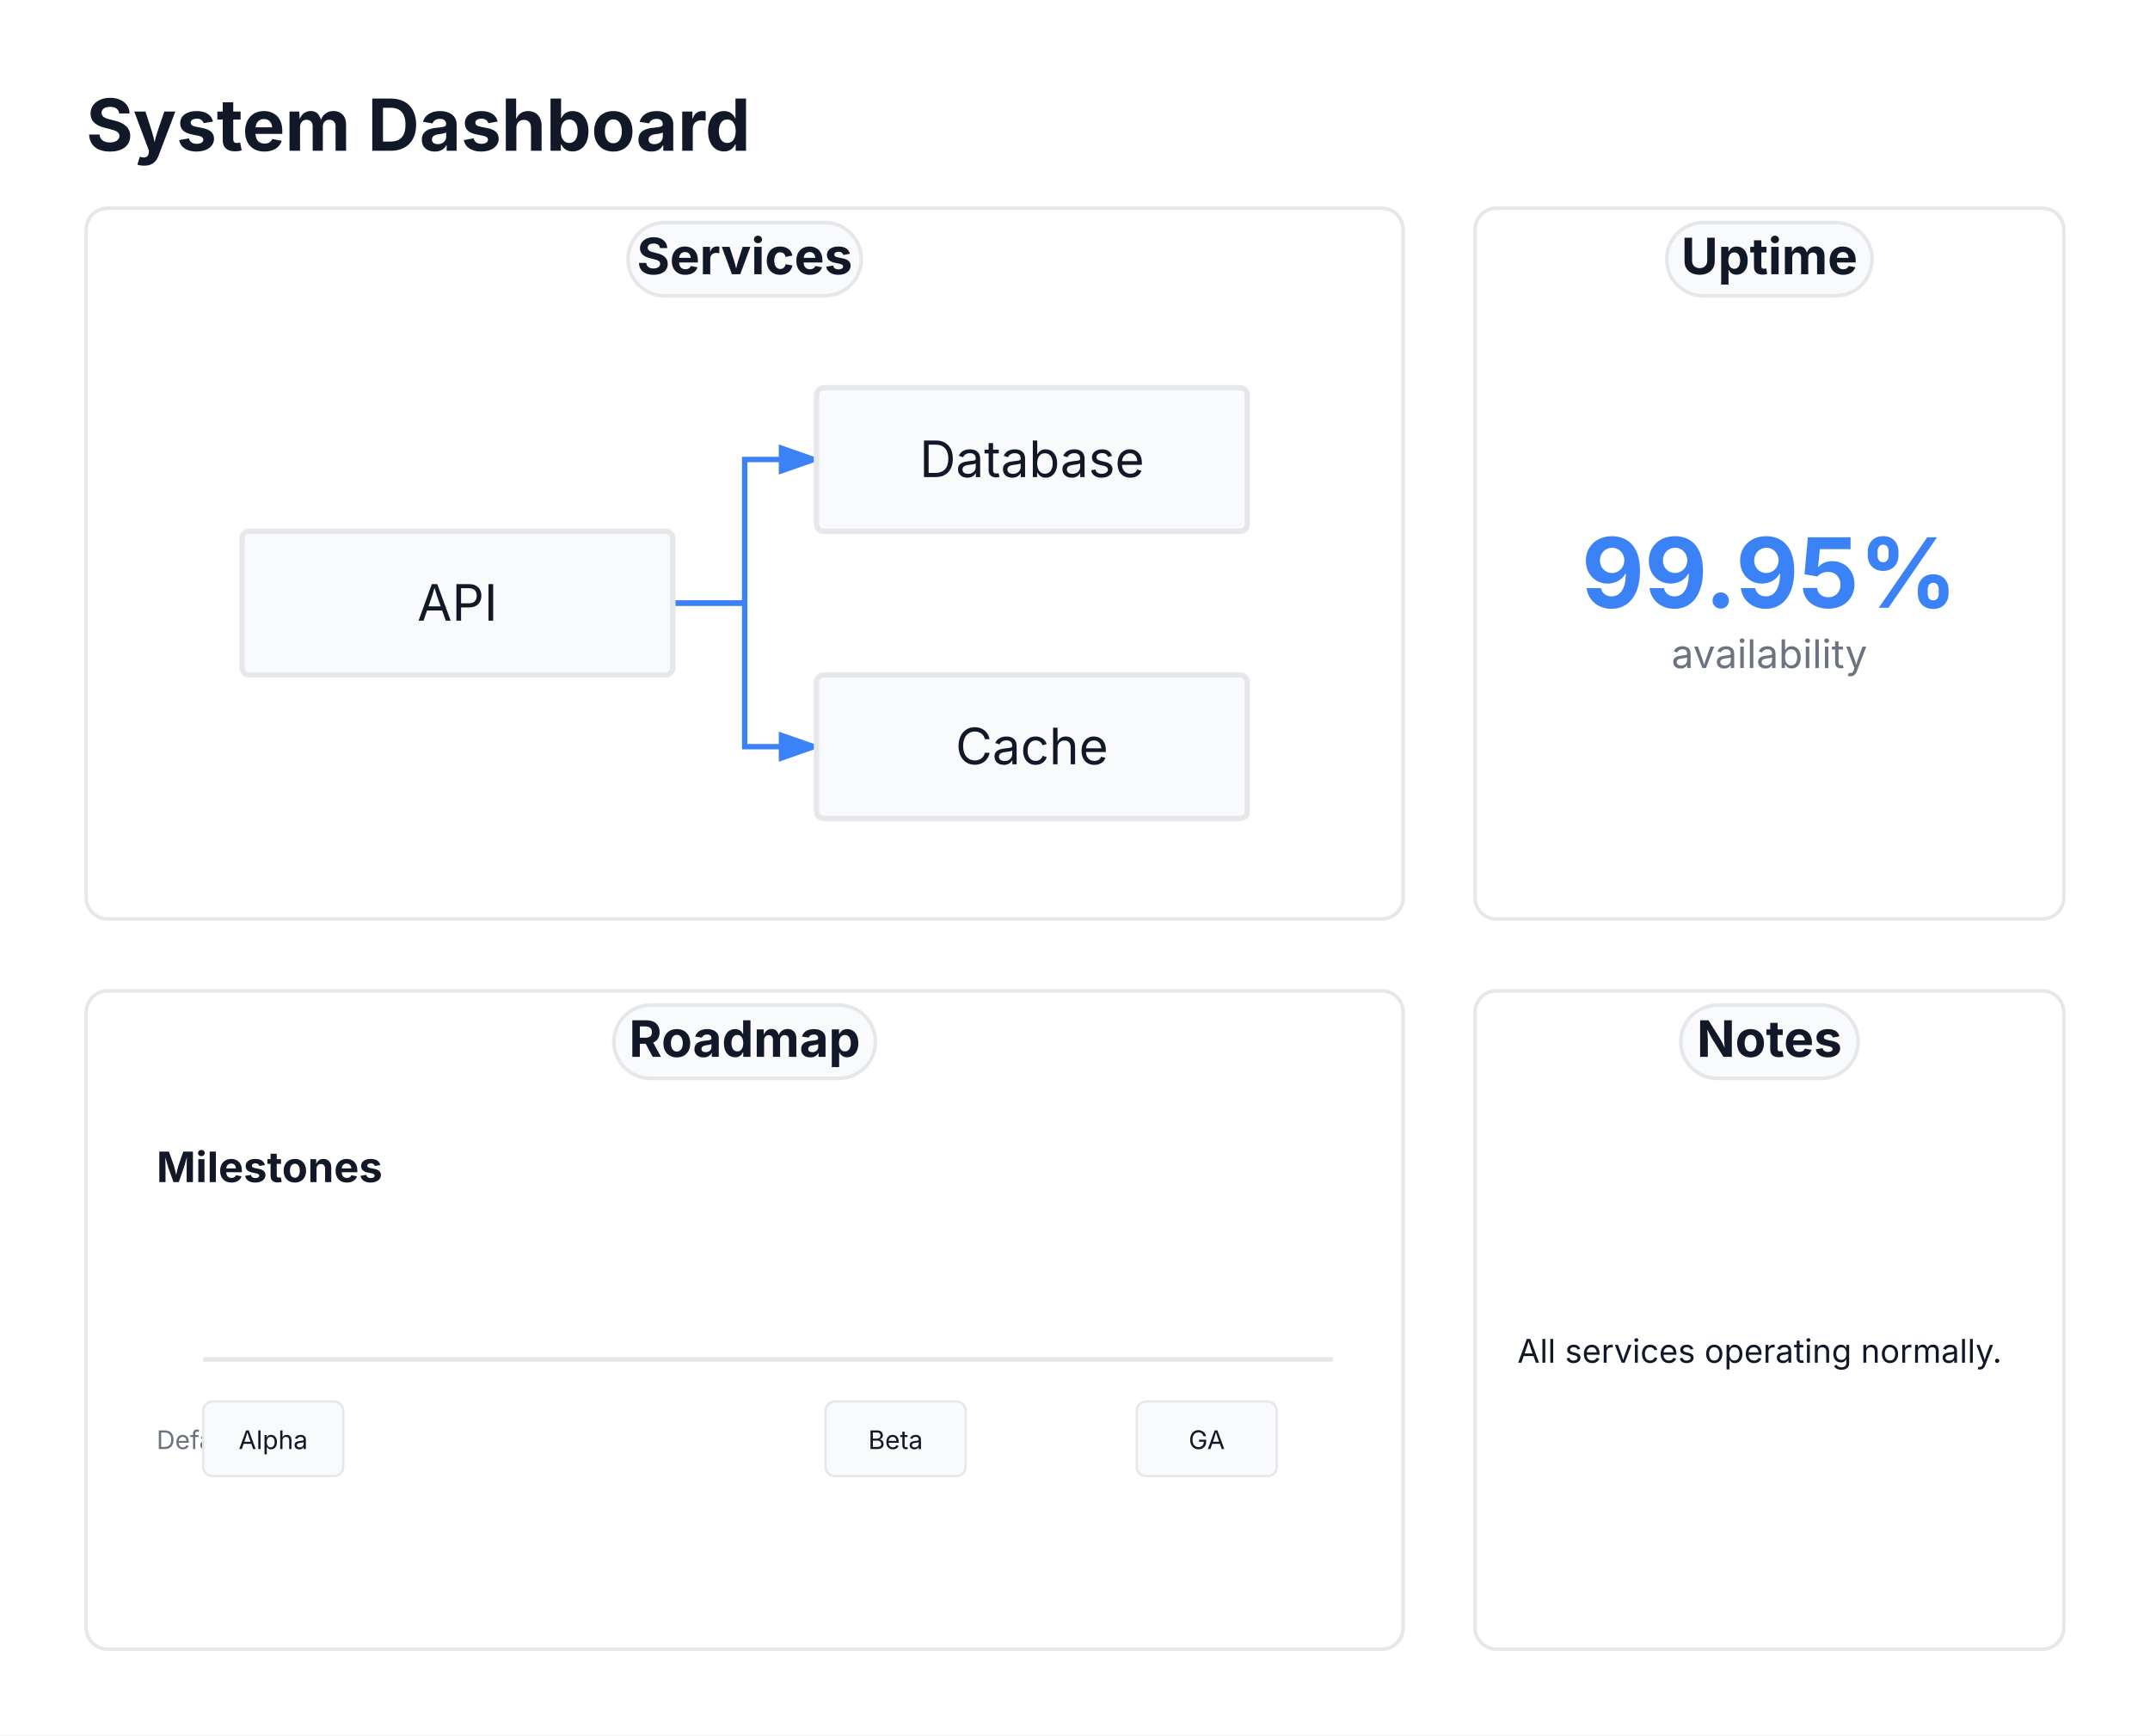
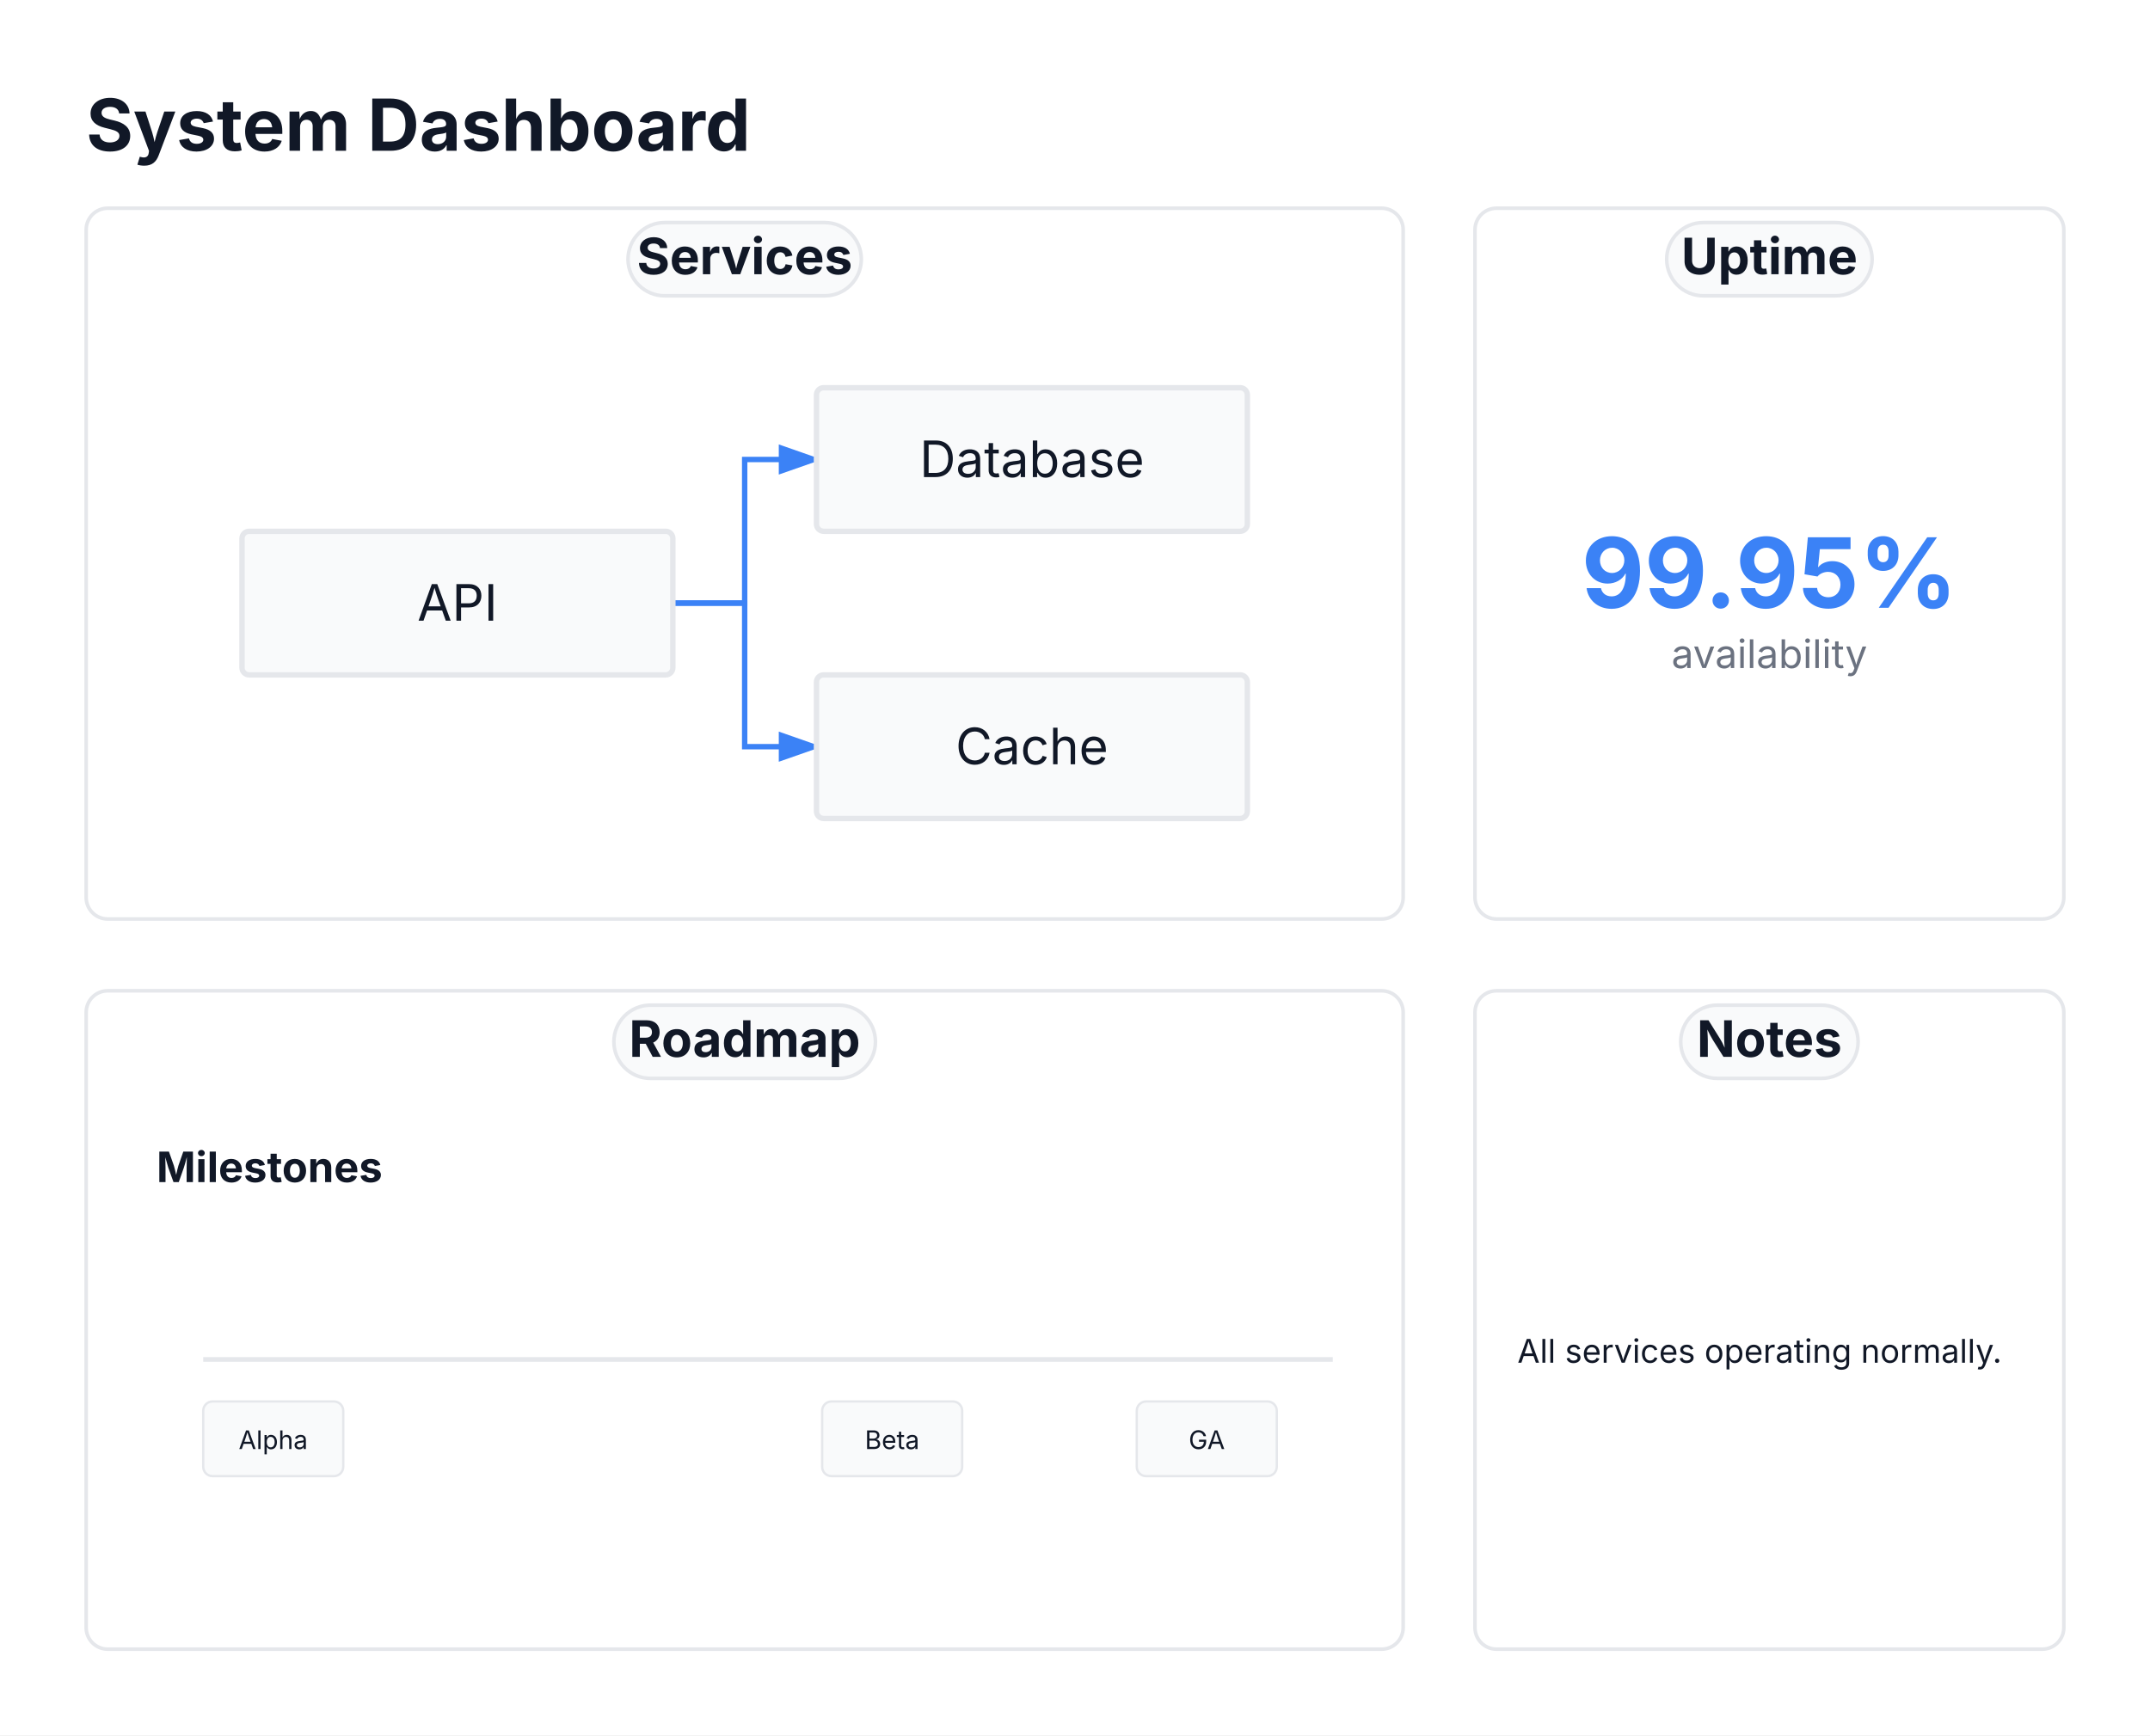
<svg xmlns="http://www.w3.org/2000/svg" viewBox="0 0 598.8 483.4" width="598.8" height="483.4">
  <defs>
    <marker id="triton-arrow" markerWidth="8" markerHeight="5.6" refX="7" refY="2.8" orient="auto">
      <polygon points="0 0, 8 2.8, 0 5.6" fill="#3B82F6" />
    </marker>
  </defs>
  <rect width="100%" height="100%" fill="#FFFFFF" />
  <text x="24" y="42" font-size="20" font-family="Inter, system-ui, -apple-system, sans-serif" fill="#111827" font-weight="bold">System Dashboard</text>
  <rect x="24" y="58" width="366.8" height="198" fill="#FFFFFF" stroke="#E5E7EB" stroke-width="1" rx="6" />
  <rect x="410.8" y="58" width="164" height="198" fill="#FFFFFF" stroke="#E5E7EB" stroke-width="1" rx="6" />
  <rect x="24" y="276" width="366.8" height="183.4" fill="#FFFFFF" stroke="#E5E7EB" stroke-width="1" rx="6" />
  <rect x="410.8" y="276" width="164" height="183.4" fill="#FFFFFF" stroke="#E5E7EB" stroke-width="1" rx="6" />
  <rect x="174.911" y="62" width="64.979" height="20.4" fill="#F9FAFB" stroke="#E5E7EB" stroke-width="1" rx="10.2" />
  <text x="207.4" y="76.4" font-size="14" font-family="Inter, system-ui, -apple-system, sans-serif" fill="#111827" text-anchor="middle" font-weight="bold">Services</text>
  <g transform="translate(43.4, 84) scale(1)">
    <path d="M 144 84 L 164 84 L 164 44 L 184 44" stroke="#3B82F6" stroke-width="1.5" fill="none" marker-end="url(#triton-arrow)" />
    <path d="M 144 84 L 164 84 L 164 124 L 184 124" stroke="#3B82F6" stroke-width="1.5" fill="none" marker-end="url(#triton-arrow)" />
    <g id="api">
      <rect x="24" y="64" width="120" height="40" fill="#F9FAFB" stroke="#E5E7EB" stroke-width="1.5" rx="2" />
      <text x="84" y="88.9" font-size="14" font-family="Inter, system-ui, -apple-system, sans-serif" fill="#111827" text-anchor="middle">API</text>
    </g>
    <g id="db">
      <rect x="184" y="24" width="120" height="40" fill="#F9FAFB" stroke="#E5E7EB" stroke-width="1.5" rx="2" />
      <text x="244" y="48.9" font-size="14" font-family="Inter, system-ui, -apple-system, sans-serif" fill="#111827" text-anchor="middle">Database</text>
    </g>
    <g id="cache">
      <rect x="184" y="104" width="120" height="40" fill="#F9FAFB" stroke="#E5E7EB" stroke-width="1.5" rx="2" />
      <text x="244" y="128.9" font-size="14" font-family="Inter, system-ui, -apple-system, sans-serif" fill="#111827" text-anchor="middle">Cache</text>
    </g>
  </g>
  <rect x="464.194" y="62" width="57.213" height="20.4" fill="#F9FAFB" stroke="#E5E7EB" stroke-width="1" rx="10.2" />
  <text x="492.8" y="76.4" font-size="14" font-family="Inter, system-ui, -apple-system, sans-serif" fill="#111827" text-anchor="middle" font-weight="bold">Uptime</text>
  <g transform="translate(452.3, 135.7) scale(1)">
    <text x="40.5" y="33.6" font-size="27" font-family="Inter, system-ui, -apple-system, sans-serif" fill="#3B82F6" text-anchor="middle" font-weight="bold">99.95%</text>
    <text x="40.5" y="50.4" font-size="11" font-family="Inter, system-ui, -apple-system, sans-serif" fill="#6B7280" text-anchor="middle">availability</text>
  </g>
  <rect x="170.974" y="280" width="72.852" height="20.4" fill="#F9FAFB" stroke="#E5E7EB" stroke-width="1" rx="10.2" />
  <text x="207.4" y="294.4" font-size="14" font-family="Inter, system-ui, -apple-system, sans-serif" fill="#111827" text-anchor="middle" font-weight="bold">Roadmap</text>
  <g transform="translate(28, 302) scale(0.65)">
    <text x="24" y="42" font-size="18" font-family="Inter, system-ui, -apple-system, sans-serif" fill="#111827" font-weight="bold">Milestones</text>
    <path d="M 44 118 L 528 118" stroke="#E5E7EB" stroke-width="2" fill="none" />
-     <text x="24" y="156.4" font-size="11" font-family="Inter, system-ui, -apple-system, sans-serif" fill="#6B7280">Default</text>
    <rect x="44" y="136" width="60" height="32" fill="#F9FAFB" stroke="#E5E7EB" stroke-width="1" rx="4" />
    <text x="74" y="156.4" font-size="11" font-family="Inter, system-ui, -apple-system, sans-serif" fill="#111827" text-anchor="middle">Alpha</text>
-     <rect x="310.667" y="136" width="60" height="32" fill="#F9FAFB" stroke="#E5E7EB" stroke-width="1" rx="4" />
-     <text x="340.667" y="156.4" font-size="11" font-family="Inter, system-ui, -apple-system, sans-serif" fill="#111827" text-anchor="middle">Beta</text>
+     <rect x="309.201" y="136" width="60" height="32" fill="#F9FAFB" stroke="#E5E7EB" stroke-width="1" rx="4" />
+     <text x="339.201" y="156.4" font-size="11" font-family="Inter, system-ui, -apple-system, sans-serif" fill="#111827" text-anchor="middle">Beta</text>
    <rect x="444" y="136" width="60" height="32" fill="#F9FAFB" stroke="#E5E7EB" stroke-width="1" rx="4" />
    <text x="474" y="156.4" font-size="11" font-family="Inter, system-ui, -apple-system, sans-serif" fill="#111827" text-anchor="middle">GA</text>
  </g>
  <rect x="468.097" y="280" width="49.407" height="20.4" fill="#F9FAFB" stroke="#E5E7EB" stroke-width="1" rx="10.2" />
  <text x="492.8" y="294.4" font-size="14" font-family="Inter, system-ui, -apple-system, sans-serif" fill="#111827" text-anchor="middle" font-weight="bold">Notes</text>
  <g transform="translate(414.8, 364.53) scale(0.65)">
    <text x="12" y="23.2" font-size="14" font-family="Inter, system-ui, -apple-system, sans-serif" fill="#111827">All services operating normally.</text>
  </g>
</svg>
